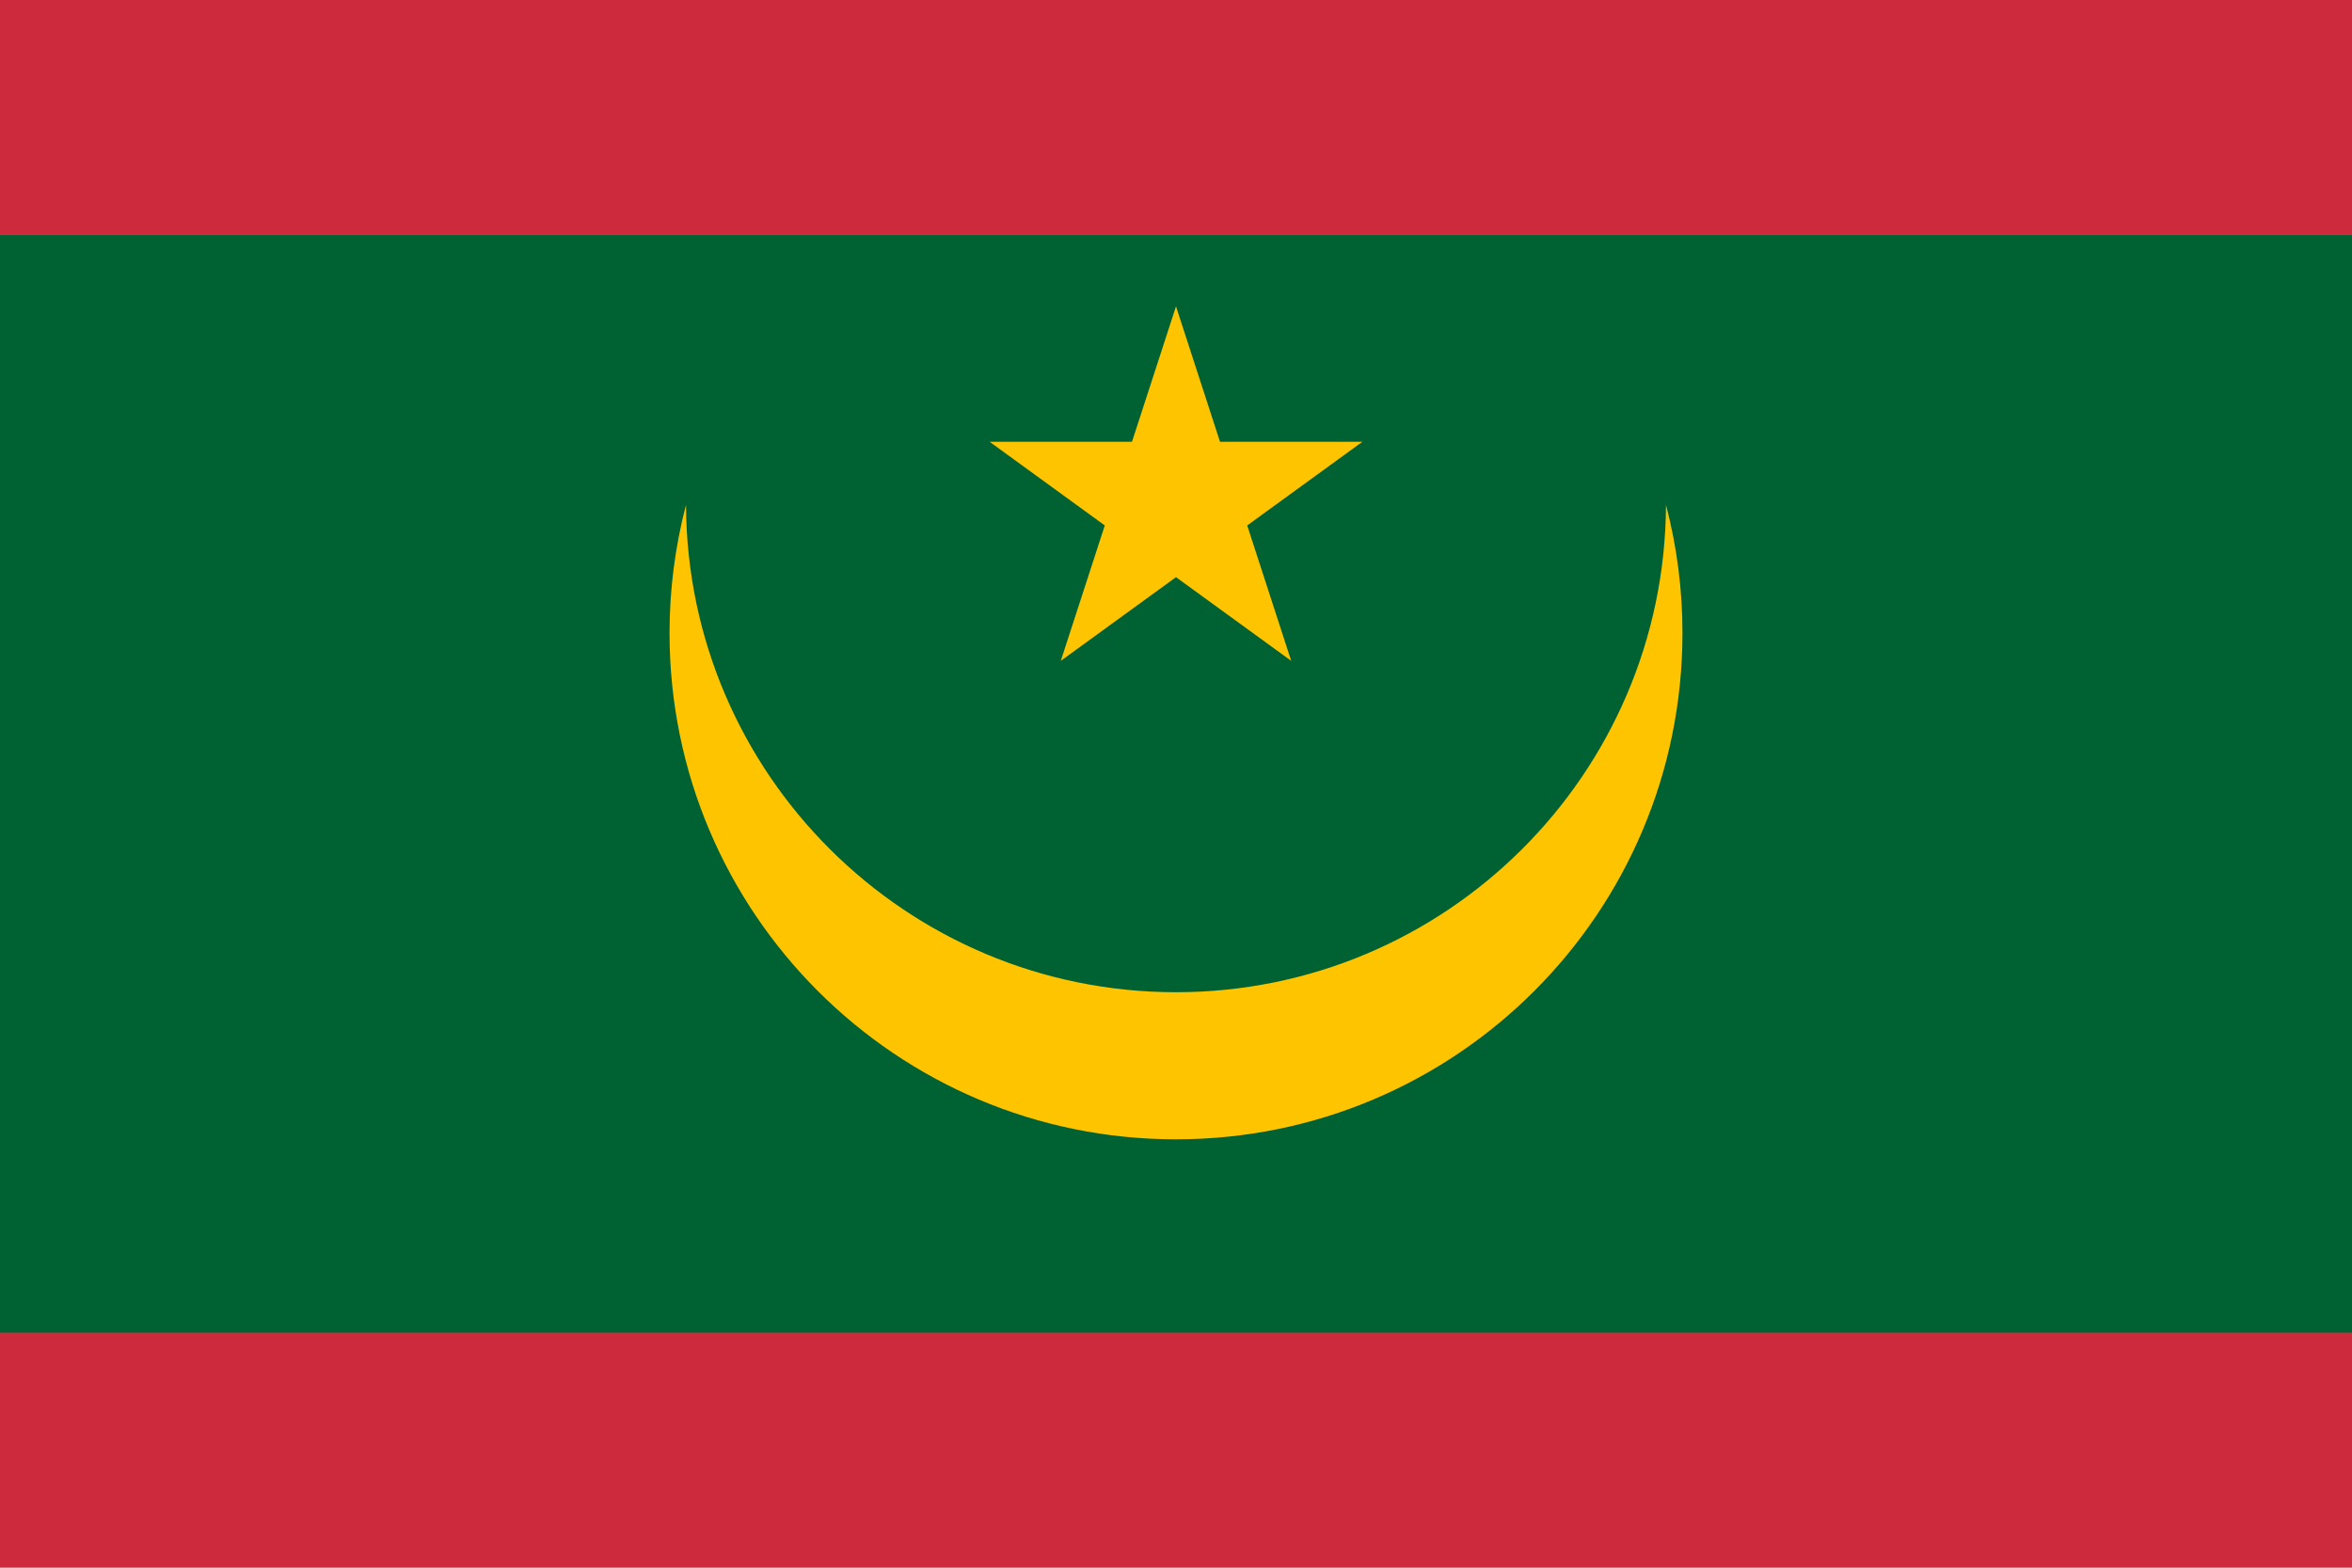
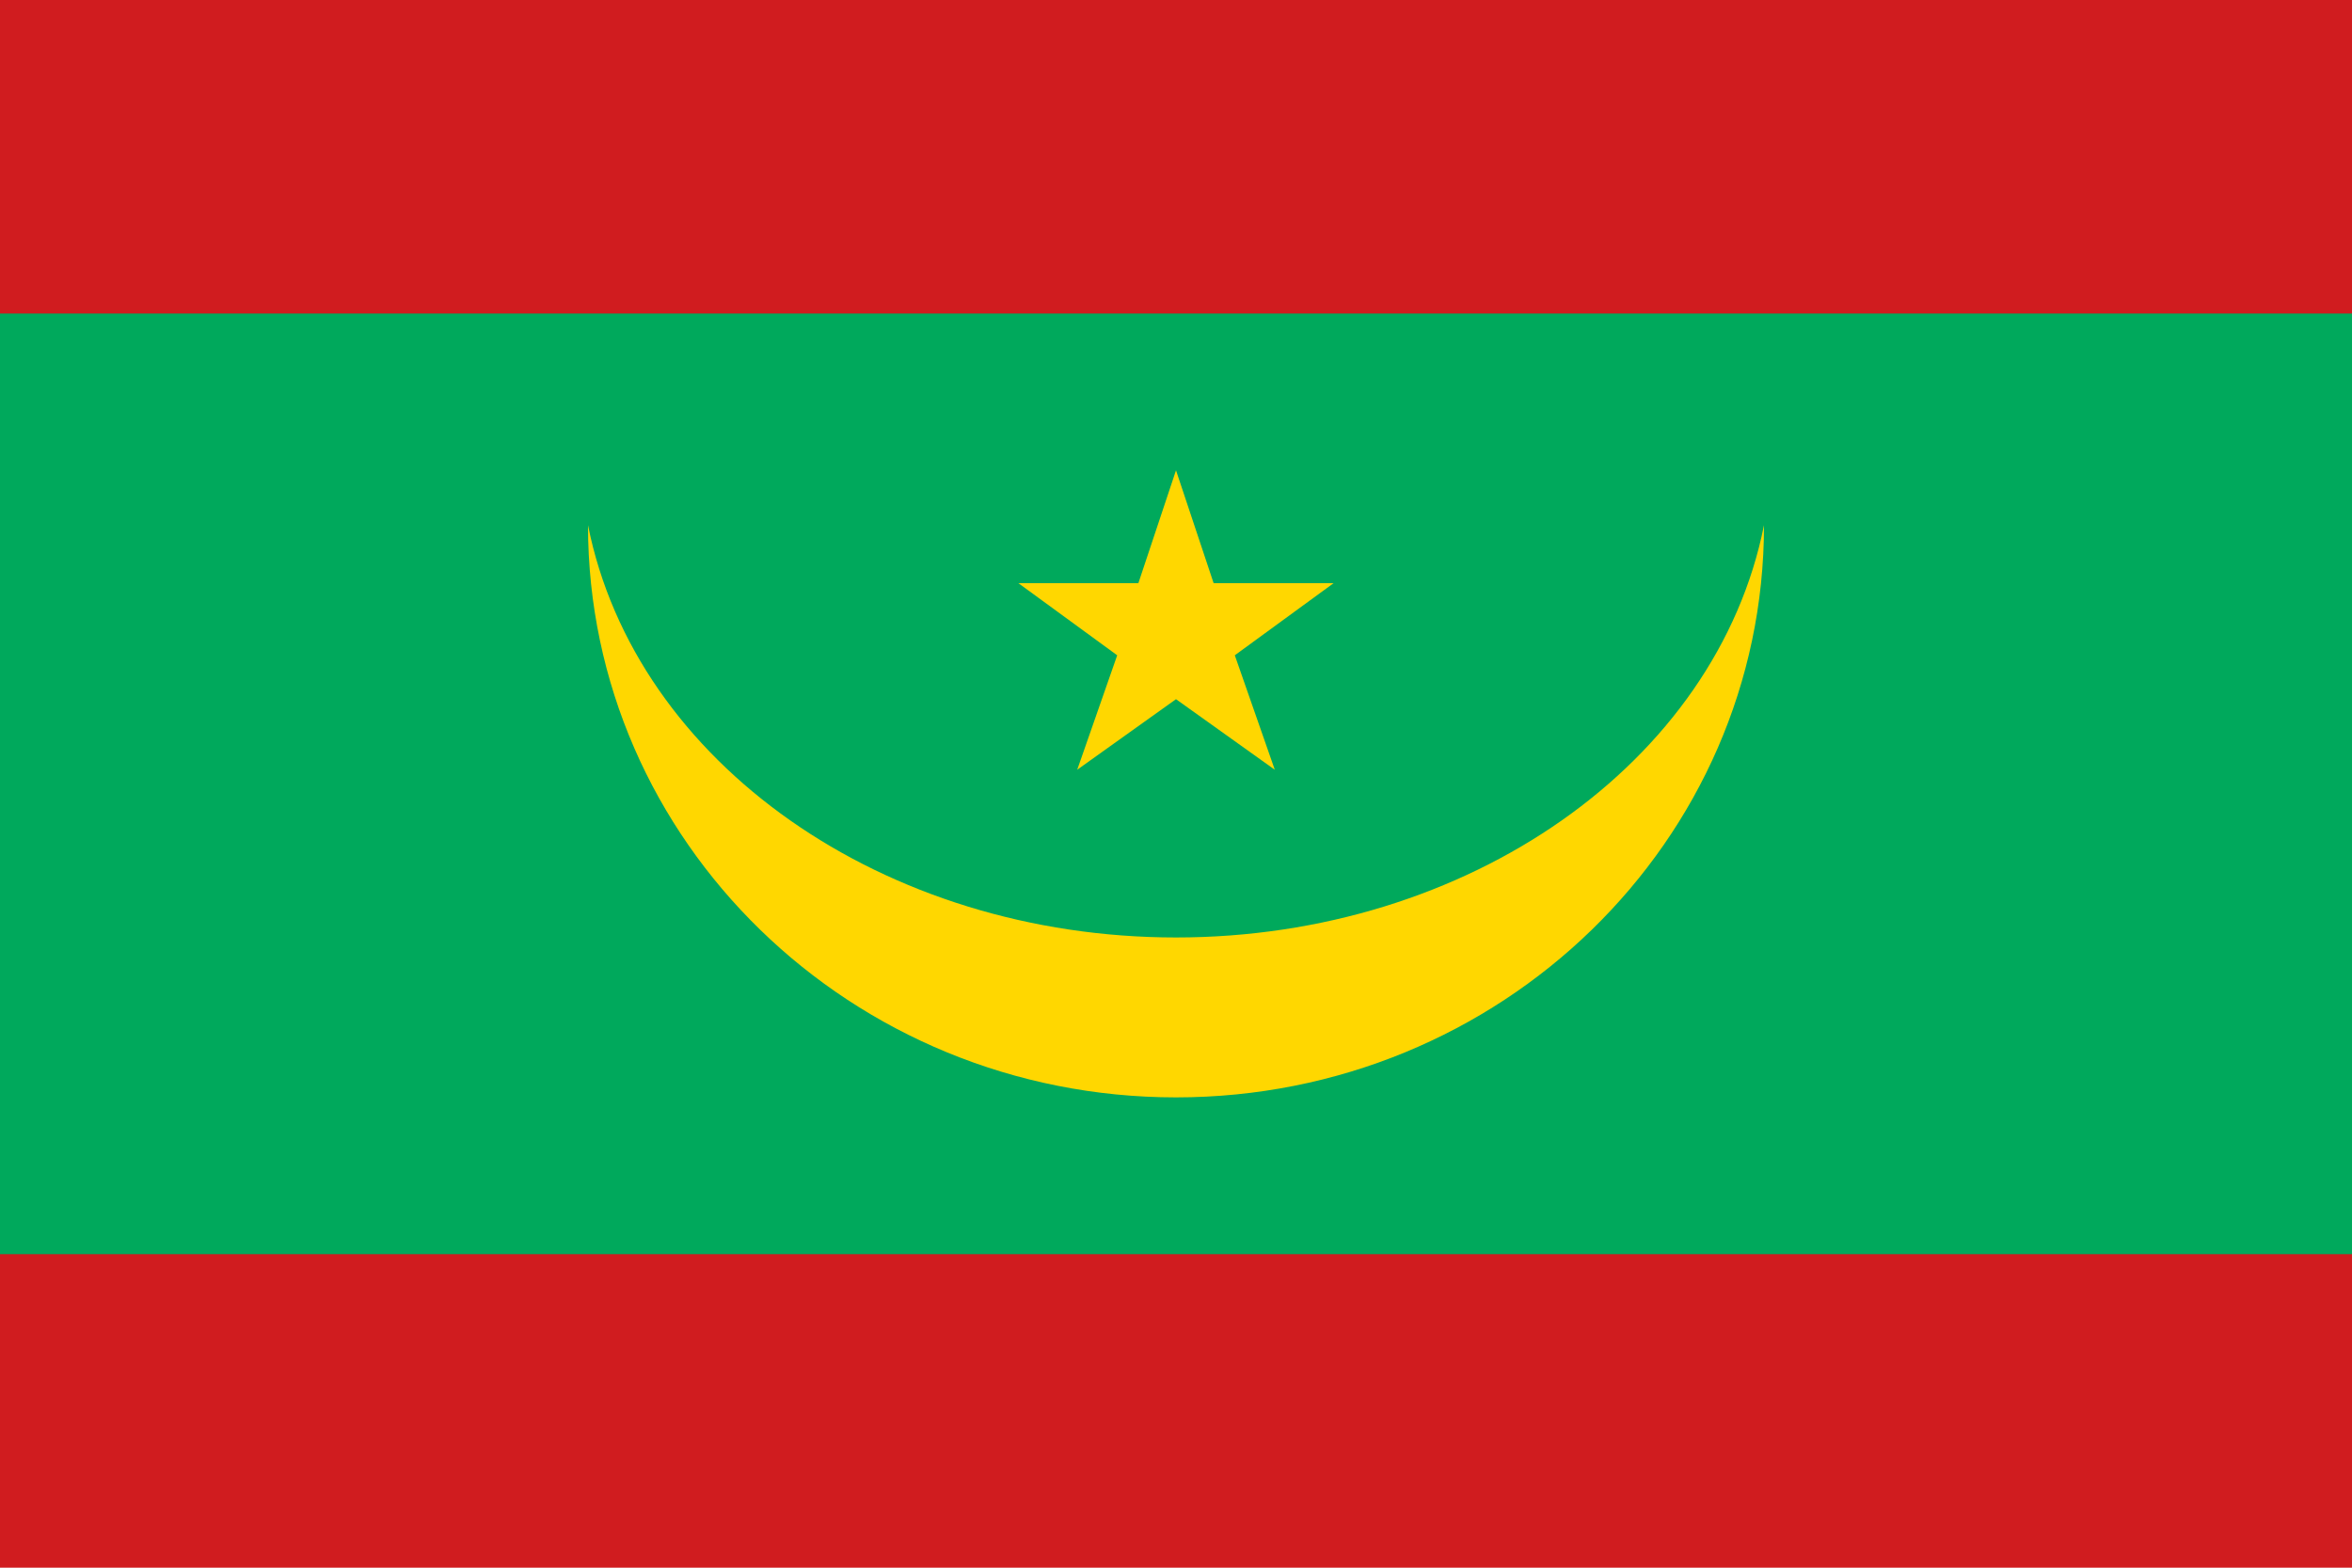
- <svg xmlns="http://www.w3.org/2000/svg" height="600" width="900" viewBox="-72 -28 144 96">
-   <path fill="#cd2a3e" d="M-72-28H72v96H-72z" />
-   <path fill="#006233" d="M-72-13.6H72v67.2H-72z" />
-   <path d="M30 2.92c-.08 16.496-13.488 29.84-30 29.84S-29.92 19.416-30 2.92a30.973 30.973 0 00-1.008 7.84c0 17.12 13.872 31.008 31.008 31.008S31.008 27.896 31.008 10.76A30.88 30.88 0 0030 2.92z" class="st1" fill="#ffc400" />
-   <path d="M0-9.24L-2.694-.949h-8.719l7.053 5.126-2.693 8.291L0 7.344l7.053 5.124L4.36 4.177l7.053-5.125H2.694z" fill="#ffc400" />
+ <svg xmlns="http://www.w3.org/2000/svg" width="1200" height="800" viewBox=" 0 0 3000 2000">
+   <path fill="#d01c1f" d="M0 0H3000V2000H0z" />
+   <path fill="#00a95c" d="M0 400H3000V1600H0z" />
+   <path fill="#ffd700" d="M1299 744h153l48-144 48 144h153l-126 92 51 146-126-90-126 90 51-146zM750 670a 760.093 628 0 0 0 1500 0 750 730 0 0 1-1500 0z" />
</svg>
